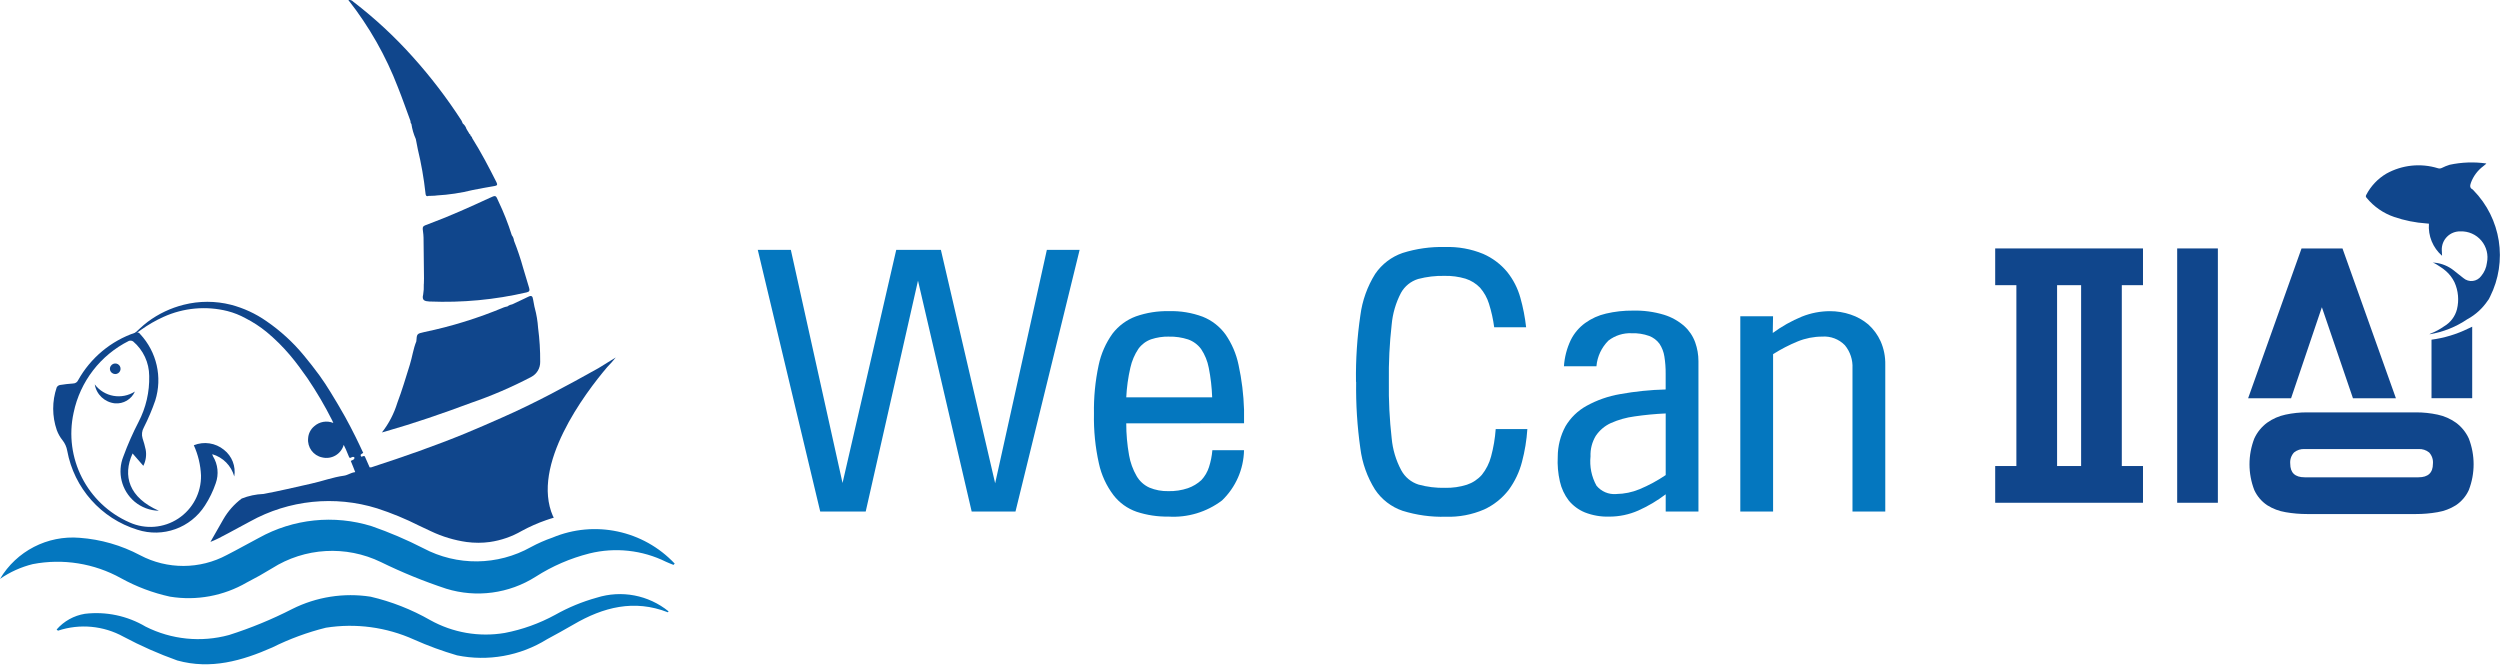
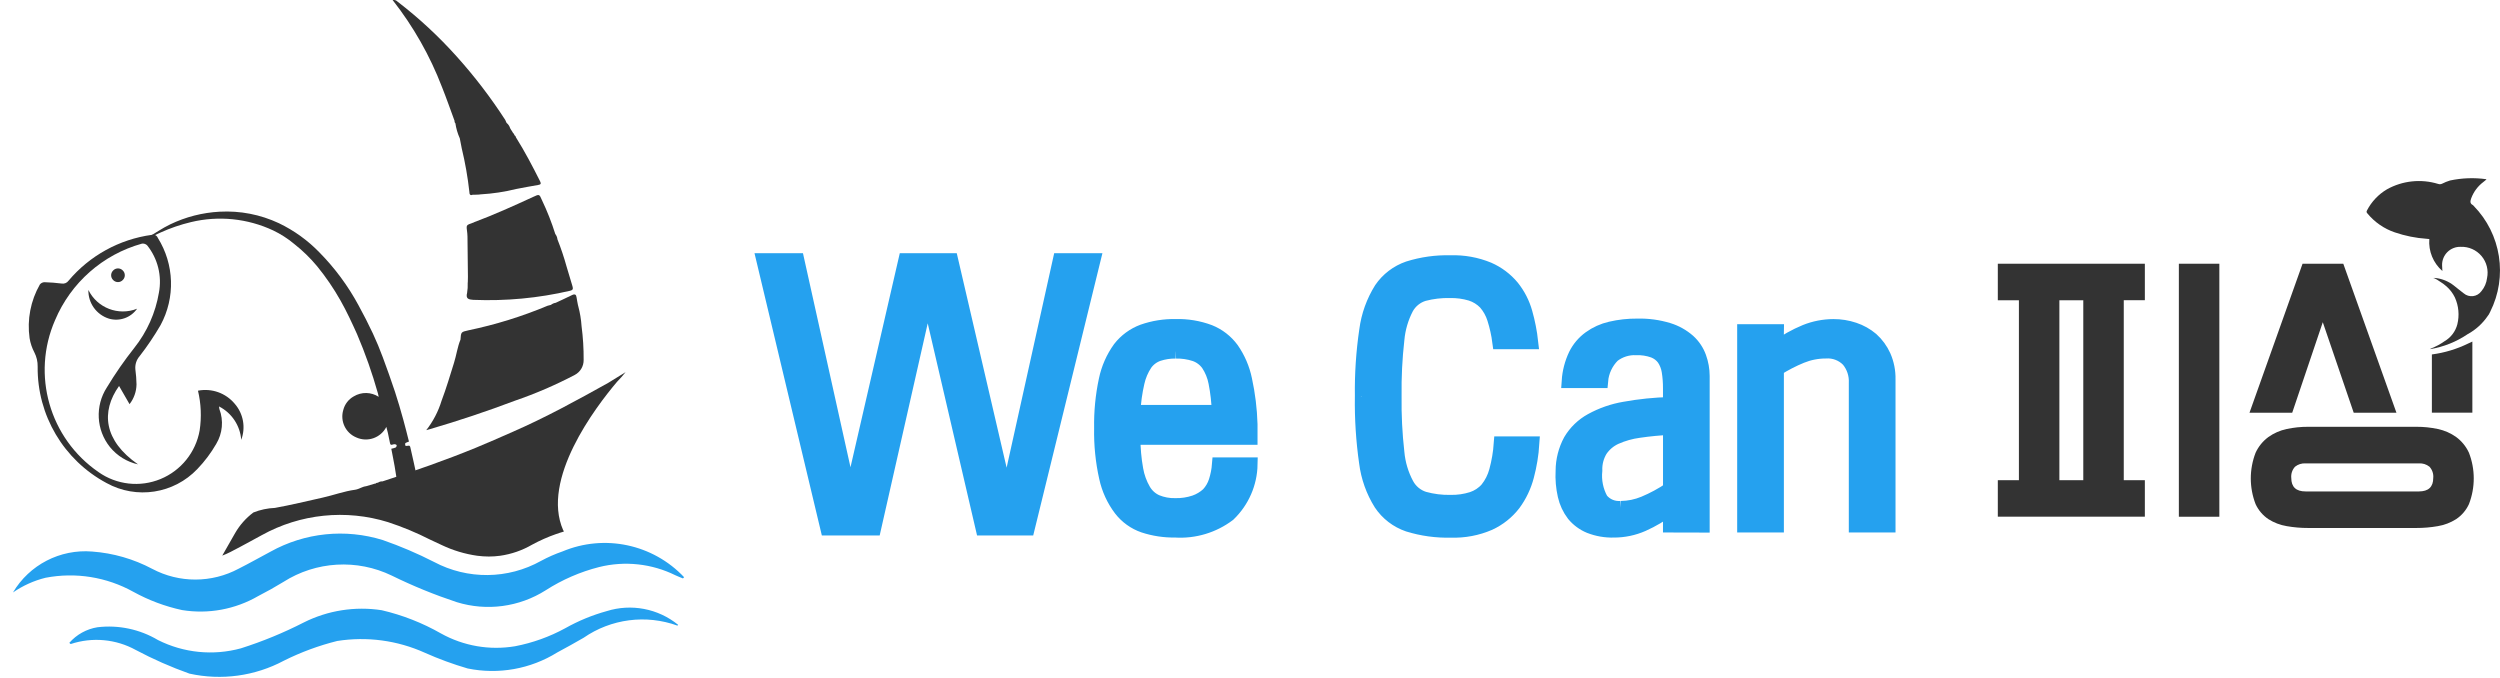
- <svg xmlns="http://www.w3.org/2000/svg" width="178.498" height="47.426" viewBox="0 0 178.498 47.426">
-   <defs>
-     <clipPath id="rebxqhuwfa">
-       <path data-name="사각형 1993" style="fill:none" d="M0 0h178.498v47.426H0z" />
-     </clipPath>
-   </defs>
-   <path data-name="패스 3276" d="m112.05 50.592-3.833-16.484-3.733 16.484h-3.248l-4.459-18.683h2.361l3.692 16.646 3.834-16.646h3.187l3.875 16.666 3.692-16.666h2.34l-4.58 18.684z" transform="translate(-42.673 -14.07)" style="fill:#0477bf" />
+ <svg xmlns="http://www.w3.org/2000/svg" width="150.782" height="40.854" viewBox="0 0 150.782 40.854">
  <g data-name="그룹 565">
-     <g data-name="그룹 564" style="clip-path:url(#rebxqhuwfa)">
-       <path data-name="패스 3277" d="M142.024 47.75a12.949 12.949 0 0 0 .2 2.27 4.5 4.5 0 0 0 .545 1.5 2.014 2.014 0 0 0 .907.818 3.311 3.311 0 0 0 1.352.252 4.07 4.07 0 0 0 1.4-.211 2.756 2.756 0 0 0 .958-.575 2.466 2.466 0 0 0 .545-.928 5.378 5.378 0 0 0 .242-1.211h2.26a5.107 5.107 0 0 1-1.573 3.591 5.746 5.746 0 0 1-3.834 1.151 6.875 6.875 0 0 1-2.26-.343 3.554 3.554 0 0 1-1.655-1.19 5.785 5.785 0 0 1-1.039-2.26 14.934 14.934 0 0 1-.353-3.551 15.259 15.259 0 0 1 .333-3.461 5.954 5.954 0 0 1 1-2.27 3.755 3.755 0 0 1 1.664-1.221 6.711 6.711 0 0 1 2.351-.373 6.41 6.41 0 0 1 2.421.4 3.711 3.711 0 0 1 1.615 1.251 5.921 5.921 0 0 1 .938 2.179 17.52 17.52 0 0 1 .394 3.208v.968zm3.047-6.194a3.838 3.838 0 0 0-1.271.192 1.91 1.91 0 0 0-.907.679 3.985 3.985 0 0 0-.575 1.348 12.053 12.053 0 0 0-.293 2.118h6.134a13.076 13.076 0 0 0-.243-2.108 3.608 3.608 0 0 0-.545-1.338 1.967 1.967 0 0 0-.929-.689 4.094 4.094 0 0 0-1.372-.2" transform="translate(-61.611 -17.523)" style="fill:#0477bf" />
-       <path data-name="패스 3278" d="M173.18 41.172a29.57 29.57 0 0 1 .313-4.752 7.361 7.361 0 0 1 1.059-2.955 3.91 3.91 0 0 1 1.957-1.493 9.255 9.255 0 0 1 3.027-.424 6.561 6.561 0 0 1 2.723.49 4.644 4.644 0 0 1 1.715 1.288 5.151 5.151 0 0 1 .939 1.833 13.077 13.077 0 0 1 .414 2.119h-2.28a9.809 9.809 0 0 0-.373-1.684 3.165 3.165 0 0 0-.635-1.14 2.492 2.492 0 0 0-1.039-.646 4.879 4.879 0 0 0-1.5-.2 6.8 6.8 0 0 0-1.886.223 2.108 2.108 0 0 0-1.221.988 6.047 6.047 0 0 0-.666 2.27 32.1 32.1 0 0 0-.2 4.066 31.865 31.865 0 0 0 .2 4.045 5.972 5.972 0 0 0 .686 2.29 2.132 2.132 0 0 0 1.23 1.019 6.614 6.614 0 0 0 1.9.233 4.806 4.806 0 0 0 1.554-.222 2.456 2.456 0 0 0 1.069-.706 3.537 3.537 0 0 0 .656-1.3 10.351 10.351 0 0 0 .333-1.967h2.26a12.184 12.184 0 0 1-.383 2.34 5.869 5.869 0 0 1-.948 2 4.7 4.7 0 0 1-1.755 1.4 6.377 6.377 0 0 1-2.744.519 9.5 9.5 0 0 1-3.078-.424 3.874 3.874 0 0 1-1.967-1.513 7.259 7.259 0 0 1-1.049-2.946 30.412 30.412 0 0 1-.3-4.742" transform="translate(-76.363 -13.911)" style="fill:#0477bf" />
-       <path data-name="패스 3279" d="M206.65 54.014v-1.231a9.9 9.9 0 0 1-1.958 1.16 5.117 5.117 0 0 1-2.078.434 4.408 4.408 0 0 1-1.735-.3 2.945 2.945 0 0 1-1.15-.848 3.49 3.49 0 0 1-.635-1.362 6.4 6.4 0 0 1-.152-1.765 4.58 4.58 0 0 1 .555-2.18 3.972 3.972 0 0 1 1.5-1.453 7.58 7.58 0 0 1 2.391-.837 21.152 21.152 0 0 1 3.259-.333v-1.13a7.365 7.365 0 0 0-.091-1.221 2.268 2.268 0 0 0-.353-.917 1.632 1.632 0 0 0-.736-.555 3.357 3.357 0 0 0-1.241-.192 2.529 2.529 0 0 0-1.664.524 2.942 2.942 0 0 0-.858 1.836h-2.32a5.151 5.151 0 0 1 .484-1.867 3.317 3.317 0 0 1 1.029-1.221 4.113 4.113 0 0 1 1.493-.676 8.092 8.092 0 0 1 1.916-.212 7.046 7.046 0 0 1 2.23.3 3.954 3.954 0 0 1 1.442.807 2.873 2.873 0 0 1 .777 1.16 3.983 3.983 0 0 1 .233 1.342v10.737zm-3.531-1.251a4.471 4.471 0 0 0 1.664-.343 10.643 10.643 0 0 0 1.867-1.009v-4.4a22.135 22.135 0 0 0-2.23.212 6.111 6.111 0 0 0-1.685.474 2.6 2.6 0 0 0-1.08.917 2.641 2.641 0 0 0-.373 1.463 3.547 3.547 0 0 0 .424 2.088 1.646 1.646 0 0 0 1.413.6" transform="translate(-87.72 -17.491)" style="fill:#0477bf" />
-       <path data-name="패스 3280" d="m224.6 40.106-.02 1.191a9.828 9.828 0 0 1 2.078-1.168 5.427 5.427 0 0 1 2-.389 4.6 4.6 0 0 1 1.483.243 3.81 3.81 0 0 1 1.261.706 3.637 3.637 0 0 1 .878 1.2 3.957 3.957 0 0 1 .333 1.685v10.472h-2.341V43.82a2.4 2.4 0 0 0-.543-1.648 2.055 2.055 0 0 0-1.627-.616 4.639 4.639 0 0 0-1.739.343 11.285 11.285 0 0 0-1.76.91v11.237h-2.341v-13.94z" transform="translate(-98.006 -17.523)" style="fill:#0477bf" />
-       <path data-name="패스 3281" d="M254.816 31.729h10.553v2.623h-1.513v12.913h1.513v2.623h-10.553v-2.623h1.513V34.352h-1.513zm4.419 15.536h1.716V34.352h-1.716zm8.575-15.536h2.905v18.159h-2.905z" transform="translate(-112.361 -13.991)" style="fill:#10468c" />
-       <path data-name="패스 3282" d="M302.176 23.078a3.784 3.784 0 0 1 1.446-1.532 4.717 4.717 0 0 1 3.675-.384.364.364 0 0 0 .283-.021 3.615 3.615 0 0 1 .559-.226 7.464 7.464 0 0 1 2.609-.093c0 .017 0 .023-.006.026l-.21.173a2.587 2.587 0 0 0-.874 1.172c-.064.191-.112.369.119.485.021.011.036.035.054.053a6.626 6.626 0 0 1 1.189 7.609l-.008.015a6.358 6.358 0 0 1-.084.164.407.407 0 0 1-.074.1 4.135 4.135 0 0 1-1.43 1.312h-.007a6.766 6.766 0 0 1-2.722 1.09.521.521 0 0 1 .07-.049 4.521 4.521 0 0 0 .978-.524 1.975 1.975 0 0 0 .916-1.213 2.965 2.965 0 0 0-.178-1.933 2.549 2.549 0 0 0-.6-.791 3.179 3.179 0 0 0-.431-.32c-.083-.051-.427-.3-.518-.272a.2.2 0 0 1 .046-.015c.04 0 .08 0 .121.006a2.6 2.6 0 0 1 1.314.536c.243.181.467.386.711.564a.87.87 0 0 0 1.265-.15 1.8 1.8 0 0 0 .409-.945 1.86 1.86 0 0 0-1.893-2.243 1.293 1.293 0 0 0-1.33 1.328c0 .129.013.257.021.414a2.752 2.752 0 0 1-.938-2.293l-.191-.018a8.976 8.976 0 0 1-2.291-.462 4.368 4.368 0 0 1-1.965-1.361c-.049-.06-.084-.107-.035-.2" transform="translate(-133.234 -9.151)" style="fill:#10468c" />
-       <path data-name="패스 3283" d="M310.539 42.65v4.179h2.905v-5.105c-.1.044-.183.094-.287.135a8.484 8.484 0 0 1-2.618.792" transform="translate(-136.931 -18.398)" style="fill:#10468c" />
-       <path data-name="패스 3284" d="M302.036 53.4a3.509 3.509 0 0 0-1.311-.575 7.218 7.218 0 0 0-1.544-.161h-7.769a7.206 7.206 0 0 0-1.543.161 3.5 3.5 0 0 0-1.312.575 2.913 2.913 0 0 0-.919 1.13 5.117 5.117 0 0 0 0 3.682 2.608 2.608 0 0 0 .919 1.08 3.52 3.52 0 0 0 1.322.5 8.8 8.8 0 0 0 1.533.131h7.769a8.82 8.82 0 0 0 1.534-.131 3.531 3.531 0 0 0 1.322-.5 2.606 2.606 0 0 0 .917-1.08 5.109 5.109 0 0 0 0-3.682 2.91 2.91 0 0 0-.917-1.13m-2.673 3.9h-8.132q-1.028 0-1.028-.968a1.037 1.037 0 0 1 .272-.807 1.1 1.1 0 0 1 .756-.242h8.132a1.1 1.1 0 0 1 .756.242 1.035 1.035 0 0 1 .272.807q0 .968-1.029.968" transform="translate(-126.683 -23.221)" style="fill:#10468c" />
-       <path data-name="패스 3285" d="m292.383 35.925 2.219 6.5h3.067l-3.814-10.694h-2.925l-3.813 10.694h3.067z" transform="translate(-126.603 -13.99)" style="fill:#10468c" />
-       <path data-name="패스 3286" d="M48.922 8.636c.009.075 0 .155.068.212a4.042 4.042 0 0 0 .315 1.08l.139.716a25.174 25.174 0 0 1 .55 3.139c.006.114.029.286.235.2h.146l.285-.011.143-.017a13.974 13.974 0 0 0 2.558-.386c.518-.1 1.034-.2 1.554-.285.191-.031.245-.081.149-.27-.539-1.071-1.094-2.133-1.732-3.149a.228.228 0 0 0-.114-.163.15.15 0 0 0-.085-.141l-.075-.132-.064-.1-.076-.129a.775.775 0 0 0-.254-.379l-.008-.008a1.364 1.364 0 0 0-.087-.2 36.221 36.221 0 0 0-3.481-4.551 31.165 31.165 0 0 0-4.249-3.94.387.387 0 0 0-.352-.122 24.039 24.039 0 0 1 3.546 6.246c.315.789.594 1.593.889 2.39" transform="translate(-19.616)" style="fill:#10468c" />
-       <path data-name="패스 3287" d="M50.925 77.126a5.51 5.51 0 0 0-5.13-.978 13.235 13.235 0 0 0-2.968 1.226 12.4 12.4 0 0 1-3.6 1.293 8.141 8.141 0 0 1-5.326-.919 15.821 15.821 0 0 0-4.249-1.669 9.306 9.306 0 0 0-5.6.878 29.588 29.588 0 0 1-4.514 1.858 8.347 8.347 0 0 1-5.953-.6A6.9 6.9 0 0 0 9.25 77.3a3.4 3.4 0 0 0-2.019 1.121c.051.042.088.089.1.083a5.859 5.859 0 0 1 4.67.429 28.724 28.724 0 0 0 3.847 1.7c2.389.661 4.613.027 6.784-.931a18.764 18.764 0 0 1 3.824-1.409 11.094 11.094 0 0 1 6.289.845 24.2 24.2 0 0 0 3.076 1.129 8.832 8.832 0 0 0 6.422-1.149c.635-.344 1.271-.69 1.894-1.054 2.124-1.241 4.33-1.812 6.735-.872q.025-.03.049-.062" transform="translate(-3.188 -33.475)" style="fill:#0477bf" />
-       <path data-name="패스 3288" d="M54.52 27c-.618.231-.559.14-.486.785a4.678 4.678 0 0 1 .016.469q.017 1.335.03 2.669 0 .179-.008.359l-.007.072a3.47 3.47 0 0 1-.044.718c-.112.425.112.481.443.5a26 26 0 0 0 6.948-.652c.2-.045.229-.135.173-.324-.139-.467-.273-.935-.42-1.4a19.222 19.222 0 0 0-.659-1.963v.006a.752.752 0 0 0-.157-.4 18.56 18.56 0 0 0-.963-2.44c-.182-.433-.188-.42-.622-.22-1.4.645-2.8 1.279-4.244 1.818m5.4 1.2a1 1 0 0 0-.008.111l.067.155-.067-.155a1 1 0 0 1 .008-.111" transform="translate(-23.807 -11.045)" style="fill:#10468c" />
-       <path data-name="패스 3289" d="m58.1 38.394-.02.01a.716.716 0 0 0-.343.149h-.006a1.491 1.491 0 0 0-.242.062 31.187 31.187 0 0 1-5.686 1.765c-.528.12-.53.113-.568.666-.221.537-.291 1.115-.464 1.668-.286.911-.553 1.827-.892 2.719a6.518 6.518 0 0 1-1.1 2.115l.25-.07c2.067-.591 4.1-1.291 6.112-2.043a30.706 30.706 0 0 0 4.3-1.852 1.187 1.187 0 0 0 .638-1.077 17.531 17.531 0 0 0-.149-2.417 7.429 7.429 0 0 0-.24-1.438l-.022-.087a.954.954 0 0 0-.3-.148.954.954 0 0 1 .3.148c-.032-.176-.072-.351-.1-.529-.029-.226-.122-.285-.334-.179-.375.186-.756.358-1.135.536" transform="translate(-21.51 -16.671)" style="fill:#10468c" />
-       <path data-name="패스 3290" d="M48.175 69.51a7.835 7.835 0 0 0-8.733-1.857 10.327 10.327 0 0 0-1.535.675 8.022 8.022 0 0 1-7.685.081 29.048 29.048 0 0 0-3.677-1.571 10.288 10.288 0 0 0-8.062.834c-.761.4-1.511.827-2.279 1.218a6.592 6.592 0 0 1-6.204.018 10.908 10.908 0 0 0-4.311-1.242A6.033 6.033 0 0 0 0 70.6a7.112 7.112 0 0 1 2.336-1.055 9.344 9.344 0 0 1 6.312 1.01 12.91 12.91 0 0 0 3.491 1.313 8.264 8.264 0 0 0 5.479-1.01 26.355 26.355 0 0 0 1.8-1.011A8 8 0 0 1 27.2 69.4a36.807 36.807 0 0 0 4.659 1.9 7.683 7.683 0 0 0 6.388-.856 13.038 13.038 0 0 1 3.836-1.661 7.992 7.992 0 0 1 5.469.595c.174.082.356.148.535.222a1.19 1.19 0 0 1 .086-.09" transform="translate(0 -29.267)" style="fill:#0477bf" />
-       <path data-name="패스 3291" d="m55.813 45.653-1.235.763c-2.255 1.26-4.523 2.493-6.891 3.532-.87.382-1.738.769-2.617 1.129-2.165.887-4.372 1.658-6.6 2.383l-.1.033-.011.005a.483.483 0 0 0-.307.089c-.068.015-.146.008-.189.083l-.013-.02-.659.193c-.278.03-.523.216-.774.25-.808.108-1.567.4-2.355.57-1.136.251-2.265.529-3.41.736a4.69 4.69 0 0 0-1.547.328A4.9 4.9 0 0 0 27.8 57.2l-.926 1.622a6.23 6.23 0 0 0 .578-.257c.466-.236.924-.486 1.383-.735.291-.158.582-.316.875-.471a11.6 11.6 0 0 1 9.067-.932 21.1 21.1 0 0 1 3 1.237c.283.134.565.268.85.4a8.794 8.794 0 0 0 2.541.765 6.6 6.6 0 0 0 .834.055 6.037 6.037 0 0 0 .813-.055 6.347 6.347 0 0 0 2.29-.793 11.665 11.665 0 0 1 1.732-.766c.182-.067.364-.119.546-.175-.007-.029-.013-.066-.028-.079S51.344 57 51.337 57c-1.608-3.657 2.3-8.813 3.866-10.657a8.5 8.5 0 0 0 .609-.689" transform="translate(-11.85 -20.13)" style="fill:#10468c" />
-       <path data-name="패스 3292" d="M34.1 51.177c-.206-.519-.439-1.026-.661-1.539-.027-.061-.063-.106-.142-.063a.627.627 0 0 1-.134.038c-.078-.146-.078-.146.139-.275-.179-.378-.353-.761-.542-1.136-.243-.483-.486-.966-.751-1.437-.334-.6-.683-1.183-1.04-1.765-.25-.408-.513-.811-.795-1.2q-.524-.715-1.092-1.4a12.994 12.994 0 0 0-2.691-2.468 7.912 7.912 0 0 0-2.531-1.171 6.883 6.883 0 0 0-3.375 0 7.24 7.24 0 0 0-2.567 1.217c-.4.3-.748.657-1.118.99a.833.833 0 0 0-.087.111c.261-.189.5-.367.746-.541a9.42 9.42 0 0 1 1.577-.908 6.967 6.967 0 0 1 4.58-.416 5.563 5.563 0 0 1 1.285.51 8.486 8.486 0 0 1 1.5.978 13.524 13.524 0 0 1 1.652 1.633c.454.532.862 1.1 1.263 1.667a27.124 27.124 0 0 1 1.777 3.027c.025.047.042.1.075.172a1.309 1.309 0 0 0-1.373.243 1.209 1.209 0 0 0-.426.851 1.264 1.264 0 0 0 1 1.365 1.284 1.284 0 0 0 1.542-.894c.058.122.108.22.152.32q.114.262.221.528c.031.078.071.107.151.058a.322.322 0 0 1 .136-.05c.035 0 .1.018.1.04a.15.15 0 0 1-.027.129 1.392 1.392 0 0 1-.231.119c.125.314.253.615.366.921.15.4.3.806.444 1.209l1.054-.419c-.059-.15-.115-.3-.174-.452" transform="translate(-7.369 -17.002)" style="fill:#10468c" />
-       <path data-name="패스 3293" d="M14.339 55.18c-2.132-.936-2.605-2.486-1.875-4.091l.768.884a1.841 1.841 0 0 0 .168-1.153 7.2 7.2 0 0 0-.222-.808.981.981 0 0 1 .087-.774 15.416 15.416 0 0 0 .818-1.927 4.83 4.83 0 0 0-1.078-4.744.277.277 0 0 0-.359-.1 7.379 7.379 0 0 0-4.074 3.4.384.384 0 0 1-.345.226 10.35 10.35 0 0 0-.945.108.336.336 0 0 0-.236.173 4.71 4.71 0 0 0 .007 3.049 2.578 2.578 0 0 0 .41.725 1.647 1.647 0 0 1 .334.745 7.271 7.271 0 0 0 5.007 5.641 4.191 4.191 0 0 0 4.831-1.734 7.2 7.2 0 0 0 .764-1.575 2.234 2.234 0 0 0-.2-1.943 1 1 0 0 1-.049-.141 2.285 2.285 0 0 1 1.574 1.592 1.992 1.992 0 0 0-.737-1.906 2.135 2.135 0 0 0-2.151-.324 5.822 5.822 0 0 1 .514 2.153 3.614 3.614 0 0 1-5.093 3.362 6.922 6.922 0 0 1-4-7.85 7.416 7.416 0 0 1 3.943-5.115.34.34 0 0 1 .307.04 3.253 3.253 0 0 1 1.144 2.46 6.744 6.744 0 0 1-.761 3.288 21.268 21.268 0 0 0-1.08 2.453 2.845 2.845 0 0 0 .8 3.24 2.8 2.8 0 0 0 1.722.646" transform="translate(-2.998 -18.713)" style="fill:#10468c" />
-       <path data-name="패스 3294" d="M14.969 49.6a2.141 2.141 0 0 1-2.87-.508 1.634 1.634 0 0 0 1.437 1.353 1.428 1.428 0 0 0 1.432-.845" transform="translate(-5.335 -21.647)" style="fill:#10468c" />
-       <path data-name="패스 3295" d="M14.2 47.1a.378.378 0 1 0-.1-.512.365.365 0 0 0 .1.512" transform="translate(-6.188 -20.462)" style="fill:#10468c" />
+     <path data-name="패스 3276" d="m110 48.085-3.319-14.272-3.232 14.272h-2.812l-3.86-16.176h2.044l3.2 14.412 3.319-14.412h2.76l3.355 14.429 3.2-14.429h2.026l-3.966 16.176z" transform="translate(-50.733 -16.213)" style="stroke:#25a1ef;stroke-width:.85px;fill:#25a1ef" />
+     <path data-name="패스 3277" d="M141.657 46.471a10.883 10.883 0 0 0 .17 1.907 3.779 3.779 0 0 0 .458 1.263 1.692 1.692 0 0 0 .762.687 2.782 2.782 0 0 0 1.136.211 3.42 3.42 0 0 0 1.178-.178 2.316 2.316 0 0 0 .805-.483 2.072 2.072 0 0 0 .458-.78 4.52 4.52 0 0 0 .2-1.018h1.9a4.291 4.291 0 0 1-1.322 3.018 4.828 4.828 0 0 1-3.222.967 5.777 5.777 0 0 1-1.9-.288 2.987 2.987 0 0 1-1.391-1 4.861 4.861 0 0 1-.873-1.9 12.55 12.55 0 0 1-.3-2.984 12.823 12.823 0 0 1 .28-2.908 5 5 0 0 1 .839-1.907 3.156 3.156 0 0 1 1.4-1.026 5.64 5.64 0 0 1 1.975-.314 5.387 5.387 0 0 1 2.035.34 3.118 3.118 0 0 1 1.357 1.051 4.976 4.976 0 0 1 .788 1.831 14.724 14.724 0 0 1 .331 2.7v.813zm2.56-5.2a3.226 3.226 0 0 0-1.068.162 1.6 1.6 0 0 0-.762.571 3.348 3.348 0 0 0-.483 1.133 10.13 10.13 0 0 0-.246 1.78h5.155a10.988 10.988 0 0 0-.2-1.772 3.032 3.032 0 0 0-.458-1.124 1.653 1.653 0 0 0-.78-.579 3.44 3.44 0 0 0-1.153-.171" transform="translate(-73.301 -20.07)" style="stroke:#25a1ef;stroke-width:.85px;fill:#25a1ef" />
+     <path data-name="패스 3278" d="M173.18 39.636a24.849 24.849 0 0 1 .263-3.993 6.186 6.186 0 0 1 .89-2.483 3.286 3.286 0 0 1 1.645-1.255 7.777 7.777 0 0 1 2.543-.356 5.514 5.514 0 0 1 2.288.412 3.9 3.9 0 0 1 1.441 1.082 4.329 4.329 0 0 1 .789 1.54 10.988 10.988 0 0 1 .348 1.781h-1.916a8.244 8.244 0 0 0-.314-1.416 2.66 2.66 0 0 0-.534-.958 2.094 2.094 0 0 0-.873-.542 4.1 4.1 0 0 0-1.263-.17 5.711 5.711 0 0 0-1.585.187 1.771 1.771 0 0 0-1.026.831 5.082 5.082 0 0 0-.56 1.907 26.972 26.972 0 0 0-.169 3.417 26.779 26.779 0 0 0 .169 3.4 5.018 5.018 0 0 0 .576 1.924 1.791 1.791 0 0 0 1.034.856 5.558 5.558 0 0 0 1.594.2 4.038 4.038 0 0 0 1.306-.187 2.064 2.064 0 0 0 .9-.593 2.972 2.972 0 0 0 .551-1.094 8.7 8.7 0 0 0 .28-1.653h1.9a10.238 10.238 0 0 1-.322 1.967 4.932 4.932 0 0 1-.8 1.68 3.95 3.95 0 0 1-1.475 1.173 5.359 5.359 0 0 1-2.306.436 7.984 7.984 0 0 1-2.586-.356 3.256 3.256 0 0 1-1.653-1.271 6.1 6.1 0 0 1-.882-2.475 25.558 25.558 0 0 1-.254-3.985" transform="translate(-91.038 -15.727)" style="stroke:#25a1ef;stroke-width:.85px;fill:#25a1ef" />
+     <path data-name="패스 3279" d="M205.418 51.723v-1.034a8.315 8.315 0 0 1-1.645.975 4.3 4.3 0 0 1-1.746.365 3.7 3.7 0 0 1-1.458-.254 2.475 2.475 0 0 1-.966-.712 2.933 2.933 0 0 1-.534-1.144 5.375 5.375 0 0 1-.127-1.483 3.849 3.849 0 0 1 .466-1.832 3.338 3.338 0 0 1 1.263-1.221 6.37 6.37 0 0 1 2.009-.7 17.775 17.775 0 0 1 2.738-.28v-.949a6.19 6.19 0 0 0-.077-1.026 1.906 1.906 0 0 0-.3-.771 1.371 1.371 0 0 0-.619-.467 2.821 2.821 0 0 0-1.043-.161 2.126 2.126 0 0 0-1.4.441 2.473 2.473 0 0 0-.721 1.543h-1.95a4.329 4.329 0 0 1 .407-1.569 2.788 2.788 0 0 1 .865-1.026 3.456 3.456 0 0 1 1.255-.568 6.8 6.8 0 0 1 1.61-.178 5.921 5.921 0 0 1 1.874.255 3.323 3.323 0 0 1 1.212.678 2.414 2.414 0 0 1 .653.975 3.347 3.347 0 0 1 .2 1.128v9.02zm-2.967-1.051a3.758 3.758 0 0 0 1.4-.288 8.944 8.944 0 0 0 1.569-.848v-3.7a18.6 18.6 0 0 0-1.874.179 5.135 5.135 0 0 0-1.416.4 2.187 2.187 0 0 0-.907.771 2.22 2.22 0 0 0-.314 1.229 2.981 2.981 0 0 0 .356 1.755 1.383 1.383 0 0 0 1.187.5" transform="translate(-104.694 -20.032)" style="stroke:#25a1ef;stroke-width:.85px;fill:#25a1ef" />
+     <path data-name="패스 3280" d="m224.229 40.048-.016 1a8.259 8.259 0 0 1 1.746-.981 4.56 4.56 0 0 1 1.679-.327 3.865 3.865 0 0 1 1.246.2 3.2 3.2 0 0 1 1.059.593 3.056 3.056 0 0 1 .738 1.009 3.326 3.326 0 0 1 .28 1.416v8.8h-1.967v-8.589a2.015 2.015 0 0 0-.457-1.384 1.727 1.727 0 0 0-1.368-.518 3.9 3.9 0 0 0-1.462.288 9.483 9.483 0 0 0-1.479.764v9.442h-1.967V40.048z" transform="translate(-117.062 -20.07)" style="stroke:#25a1ef;stroke-width:.85px;fill:#25a1ef" />
+     <g data-name="그룹 584">
+       <path data-name="패스 3281" d="M254.816 31.729h8.868v2.2h-1.272v10.856h1.272v2.2h-8.868v-2.2h1.272V33.933h-1.272zm3.713 13.056h1.442V33.933h-1.442zm7.206-13.056h2.442v15.26h-2.442z" transform="translate(-134.322 -15.823)" style="fill:#333" />
+       <path data-name="패스 3282" d="M302.173 22.707a3.18 3.18 0 0 1 1.215-1.288 3.964 3.964 0 0 1 3.088-.322.306.306 0 0 0 .238-.017 3.038 3.038 0 0 1 .47-.19 6.272 6.272 0 0 1 2.192-.078v.022l-.176.145a2.173 2.173 0 0 0-.735.985c-.054.161-.094.31.1.408.018.009.03.029.045.044a5.568 5.568 0 0 1 1 6.394l-.007.013-.07.138a.341.341 0 0 1-.062.086 3.475 3.475 0 0 1-1.2 1.1h-.006a5.685 5.685 0 0 1-2.287.916.437.437 0 0 1 .059-.041 3.8 3.8 0 0 0 .822-.44 1.66 1.66 0 0 0 .77-1.019 2.491 2.491 0 0 0-.15-1.624 2.142 2.142 0 0 0-.506-.664 2.673 2.673 0 0 0-.362-.269c-.07-.043-.358-.254-.436-.228a.171.171 0 0 1 .039-.013c.034 0 .068 0 .1.005a2.183 2.183 0 0 1 1.1.451c.2.152.393.324.6.474a.731.731 0 0 0 1.063-.126 1.509 1.509 0 0 0 .344-.794 1.563 1.563 0 0 0-1.591-1.885 1.087 1.087 0 0 0-1.121 1.11c0 .108.011.216.018.348a2.313 2.313 0 0 1-.788-1.927l-.16-.016a7.543 7.543 0 0 1-1.925-.388 3.671 3.671 0 0 1-1.651-1.143c-.041-.051-.07-.09-.029-.166" transform="translate(-159.42 -10.003)" style="fill:#333" />
+       <path data-name="패스 3283" d="M310.539 42.5v3.512h2.442v-4.29c-.082.037-.154.079-.241.113a7.13 7.13 0 0 1-2.2.665" transform="translate(-163.866 -21.122)" style="fill:#333" />
+       <path data-name="패스 3284" d="M299.683 53.28a2.949 2.949 0 0 0-1.1-.483 6.066 6.066 0 0 0-1.3-.135h-6.528a6.056 6.056 0 0 0-1.3.135 2.939 2.939 0 0 0-1.1.483 2.448 2.448 0 0 0-.772.949 4.3 4.3 0 0 0 0 3.095 2.192 2.192 0 0 0 .772.907 2.958 2.958 0 0 0 1.111.424 7.4 7.4 0 0 0 1.288.11h6.528a7.412 7.412 0 0 0 1.289-.11 2.967 2.967 0 0 0 1.111-.424 2.19 2.19 0 0 0 .771-.907 4.293 4.293 0 0 0 0-3.095 2.446 2.446 0 0 0-.771-.949m-2.247 3.281H290.6q-.864 0-.864-.814a.872.872 0 0 1 .228-.678.924.924 0 0 1 .636-.2h6.834a.923.923 0 0 1 .636.2.87.87 0 0 1 .229.678q0 .813-.864.814" transform="translate(-151.543 -26.921)" style="fill:#333" />
+       <path data-name="패스 3285" d="m291.542 35.255 1.865 5.46h2.577l-3.205-8.986h-2.458l-3.2 8.986h2.577z" transform="translate(-151.448 -15.822)" style="fill:#333" />
    </g>
+     <path data-name="패스 3287" d="M43.949 76.933a4.631 4.631 0 0 0-4.311-.822 11.122 11.122 0 0 0-2.494 1.03 10.418 10.418 0 0 1-3.023 1.086 6.841 6.841 0 0 1-4.475-.772 13.3 13.3 0 0 0-3.571-1.4 7.82 7.82 0 0 0-4.7.738 24.863 24.863 0 0 1-3.794 1.561 7.015 7.015 0 0 1-5-.5 5.8 5.8 0 0 0-3.649-.772 2.861 2.861 0 0 0-1.7.942c.043.035.074.075.087.07a4.924 4.924 0 0 1 3.925.36 24.137 24.137 0 0 0 3.233 1.425 8.293 8.293 0 0 0 5.7-.782 15.768 15.768 0 0 1 3.213-1.187 9.323 9.323 0 0 1 5.285.71 20.339 20.339 0 0 0 2.585.949 7.422 7.422 0 0 0 5.4-.966 56.12 56.12 0 0 0 1.592-.886 6.219 6.219 0 0 1 5.66-.732q.021-.025.041-.052" transform="translate(-3.052 -39.251)" style="fill:#25a1ef" />
+     <path data-name="패스 3290" d="M40.484 69.009a6.584 6.584 0 0 0-7.339-1.56 8.679 8.679 0 0 0-1.29.567 6.742 6.742 0 0 1-6.458.068 24.409 24.409 0 0 0-3.09-1.32 8.646 8.646 0 0 0-6.774.7c-.639.339-1.27.7-1.915 1.023A5.54 5.54 0 0 1 8.4 68.5a9.166 9.166 0 0 0-3.623-1.044A5.07 5.07 0 0 0 0 69.925a5.977 5.977 0 0 1 1.963-.887 7.852 7.852 0 0 1 5.3.848 10.85 10.85 0 0 0 2.934 1.1 6.945 6.945 0 0 0 4.6-.848 22.473 22.473 0 0 0 1.515-.85 6.724 6.724 0 0 1 6.54-.379 30.933 30.933 0 0 0 3.915 1.6 6.457 6.457 0 0 0 5.368-.719 10.956 10.956 0 0 1 3.224-1.4 6.716 6.716 0 0 1 4.6.5c.146.069.3.125.45.187a1 1 0 0 1 .072-.076" transform="translate(.782 -34.191)" style="fill:#25a1ef" />
+     <g data-name="그룹 585">
+       <path data-name="패스 3286" d="M48.214 7.257c.008.063 0 .13.057.178a3.4 3.4 0 0 0 .265.908l.117.6a21.155 21.155 0 0 1 .462 2.637c0 .1.024.24.2.165h.123l.24-.009.12-.014a11.743 11.743 0 0 0 2.149-.325c.435-.081.869-.168 1.306-.239.161-.026.206-.068.125-.227-.453-.9-.919-1.793-1.455-2.646a.192.192 0 0 0-.1-.137.126.126 0 0 0-.071-.119l-.063-.111-.054-.08-.062-.105a.652.652 0 0 0-.213-.319l-.008-.014a1.147 1.147 0 0 0-.073-.164 30.439 30.439 0 0 0-2.925-3.824A26.19 26.19 0 0 0 44.783.1a.325.325 0 0 0-.3-.1 20.2 20.2 0 0 1 2.979 5.249c.265.663.5 1.338.747 2.008" transform="translate(-20.805)" style="fill:#333" />
+       <path data-name="패스 3288" d="M54.435 26.69c-.52.194-.47.117-.409.66a3.932 3.932 0 0 1 .014.394q.014 1.122.025 2.243 0 .151-.007.3l-.006.06a2.916 2.916 0 0 1-.037.6c-.094.357.094.4.372.419a21.85 21.85 0 0 0 5.839-.548c.172-.038.192-.114.145-.272-.117-.393-.23-.786-.353-1.177a16.153 16.153 0 0 0-.553-1.65v.005a.632.632 0 0 0-.132-.332 15.6 15.6 0 0 0-.809-2.051c-.153-.364-.158-.353-.523-.185-1.175.542-2.353 1.075-3.566 1.528m4.539 1.016a.838.838 0 0 0-.007.093l.056.131-.056-.131a.838.838 0 0 1 .007-.093" transform="translate(-25.843 -13.281)" style="fill:#333" />
+       <path data-name="패스 3289" d="m56.614 38.3-.016.008a.6.6 0 0 0-.288.125 1.252 1.252 0 0 0-.2.052 26.209 26.209 0 0 1-4.778 1.483c-.444.1-.445.095-.477.56-.186.451-.244.937-.39 1.4-.24.765-.465 1.535-.75 2.285a5.478 5.478 0 0 1-.925 1.777l.21-.059a69.964 69.964 0 0 0 5.136-1.717 25.8 25.8 0 0 0 3.611-1.556 1 1 0 0 0 .536-.905 14.732 14.732 0 0 0-.125-2.031 6.242 6.242 0 0 0-.2-1.209l-.019-.073a.8.8 0 0 0-.251-.124.8.8 0 0 1 .251.124c-.027-.148-.061-.3-.08-.444-.024-.19-.1-.24-.281-.151-.315.156-.636.3-.954.451" transform="translate(-23.082 -20.045)" style="fill:#333" />
+       <path data-name="패스 3291" d="m51.193 45.653-1.038.641c-1.895 1.058-3.8 2.1-5.791 2.968-.731.321-1.461.646-2.2.949-1.819.745-3.674 1.393-5.543 2l-.086.028h-.009a.406.406 0 0 0-.258.075c-.057.013-.123.007-.159.07l-.011-.016-.553.163c-.233.025-.44.182-.65.21-.679.091-1.317.332-1.979.479-.955.211-1.9.445-2.866.618a3.941 3.941 0 0 0-1.3.276 4.12 4.12 0 0 0-1.1 1.239l-.778 1.363c.162-.063.324-.134.486-.216.391-.2.777-.408 1.162-.618l.735-.4a9.751 9.751 0 0 1 7.619-.784 17.727 17.727 0 0 1 2.526 1.049c.238.113.475.225.714.334a7.39 7.39 0 0 0 2.136.643 5.545 5.545 0 0 0 .7.047 5.074 5.074 0 0 0 .684-.047 5.333 5.333 0 0 0 1.924-.667 9.8 9.8 0 0 1 1.455-.644c.153-.056.306-.1.459-.147-.006-.024-.011-.055-.023-.066l-.014-.014c-1.351-3.073 1.937-7.406 3.249-8.955a7.14 7.14 0 0 0 .512-.579" transform="translate(-13.467 -23.205)" style="fill:#333" />
+       <path data-name="패스 3292" d="M18.8 13.647c-.222-.561-.475-1.11-.715-1.664-.029-.066-.068-.115-.154-.068a.678.678 0 0 1-.145.041c-.085-.158-.085-.158.15-.3-.194-.409-.382-.823-.586-1.228a37.553 37.553 0 0 0-.812-1.554 62.468 62.468 0 0 0-1.121-1.907 18.971 18.971 0 0 0-.86-1.294q-.567-.774-1.181-1.511a14.051 14.051 0 0 0-2.91-2.669A8.556 8.556 0 0 0 7.729.226a7.443 7.443 0 0 0-3.65 0A7.829 7.829 0 0 0 1.3 1.545c-.43.32-.809.71-1.209 1.07a.9.9 0 0 0-.091.12c.282-.2.544-.4.807-.585a10.186 10.186 0 0 1 1.705-.982 7.534 7.534 0 0 1 4.953-.45 6.016 6.016 0 0 1 1.39.552 9.177 9.177 0 0 1 1.62 1.058 14.625 14.625 0 0 1 1.786 1.766c.491.576.932 1.186 1.366 1.8a29.333 29.333 0 0 1 1.922 3.276c.027.051.046.105.081.186a1.415 1.415 0 0 0-1.485.262 1.307 1.307 0 0 0-.461.921 1.367 1.367 0 0 0 1.077 1.476 1.389 1.389 0 0 0 1.667-.967c.063.132.117.238.164.346q.123.284.239.571c.034.084.077.115.163.062a.349.349 0 0 1 .147-.054c.038 0 .107.02.112.044a.162.162 0 0 1-.03.14 1.506 1.506 0 0 1-.25.128c.135.34.273.665.4 1 .162.435.319.872.48 1.308l1.14-.453c-.064-.162-.125-.326-.189-.488" transform="rotate(11 -56.466 54.088)" style="fill:#333" />
+       <g data-name="그룹 586">
+         <path data-name="패스 3293" d="M8.154 13.778c-2.305-1.012-2.817-2.688-2.028-4.424l.83.956a1.99 1.99 0 0 0 .186-1.248 7.787 7.787 0 0 0-.24-.874A1.061 1.061 0 0 1 7 7.353a16.672 16.672 0 0 0 .884-2.084A5.223 5.223 0 0 0 6.715.139.3.3 0 0 0 6.327.03a7.98 7.98 0 0 0-4.405 3.676.415.415 0 0 1-.374.244c-.342.025-.684.06-1.022.117a.363.363 0 0 0-.255.187 5.093 5.093 0 0 0 .008 3.3 2.788 2.788 0 0 0 .444.784 1.781 1.781 0 0 1 .361.806 7.863 7.863 0 0 0 5.415 6.1 4.533 4.533 0 0 0 5.22-1.877 7.782 7.782 0 0 0 .826-1.7 2.416 2.416 0 0 0-.213-2.1 1.079 1.079 0 0 1-.053-.152 2.471 2.471 0 0 1 1.7 1.722 2.154 2.154 0 0 0-.8-2.061 2.308 2.308 0 0 0-2.326-.351 6.3 6.3 0 0 1 .556 2.329 3.908 3.908 0 0 1-5.508 3.635A7.485 7.485 0 0 1 1.58 6.193 8.02 8.02 0 0 1 5.842.664a.367.367 0 0 1 .332.043 3.518 3.518 0 0 1 1.238 2.661 7.293 7.293 0 0 1-.823 3.556 23 23 0 0 0-1.167 2.653 3.077 3.077 0 0 0 .87 3.5 3.03 3.03 0 0 0 1.863.7" style="fill:#333" transform="rotate(11 -65.655 21.793)" />
+         <path data-name="패스 3294" d="M3.1.55A2.316 2.316 0 0 1 0 0a1.767 1.767 0 0 0 1.554 1.463A1.544 1.544 0 0 0 3.1.55" transform="rotate(11 -88.143 36.424)" style="fill:#333" />
+         <path data-name="패스 3295" d="M.178.749A.4.4 0 0 0 .756.637a.4.4 0 0 0-.11-.56.4.4 0 0 0-.577.118.4.4 0 0 0 .109.554" transform="rotate(11 -80.29 43.307)" style="fill:#333" />
+       </g>
+     </g>
+     <path data-name="사각형 1993" style="fill:none" d="M0 0h150v39.854H0z" transform="translate(.782 1)" />
  </g>
</svg>
